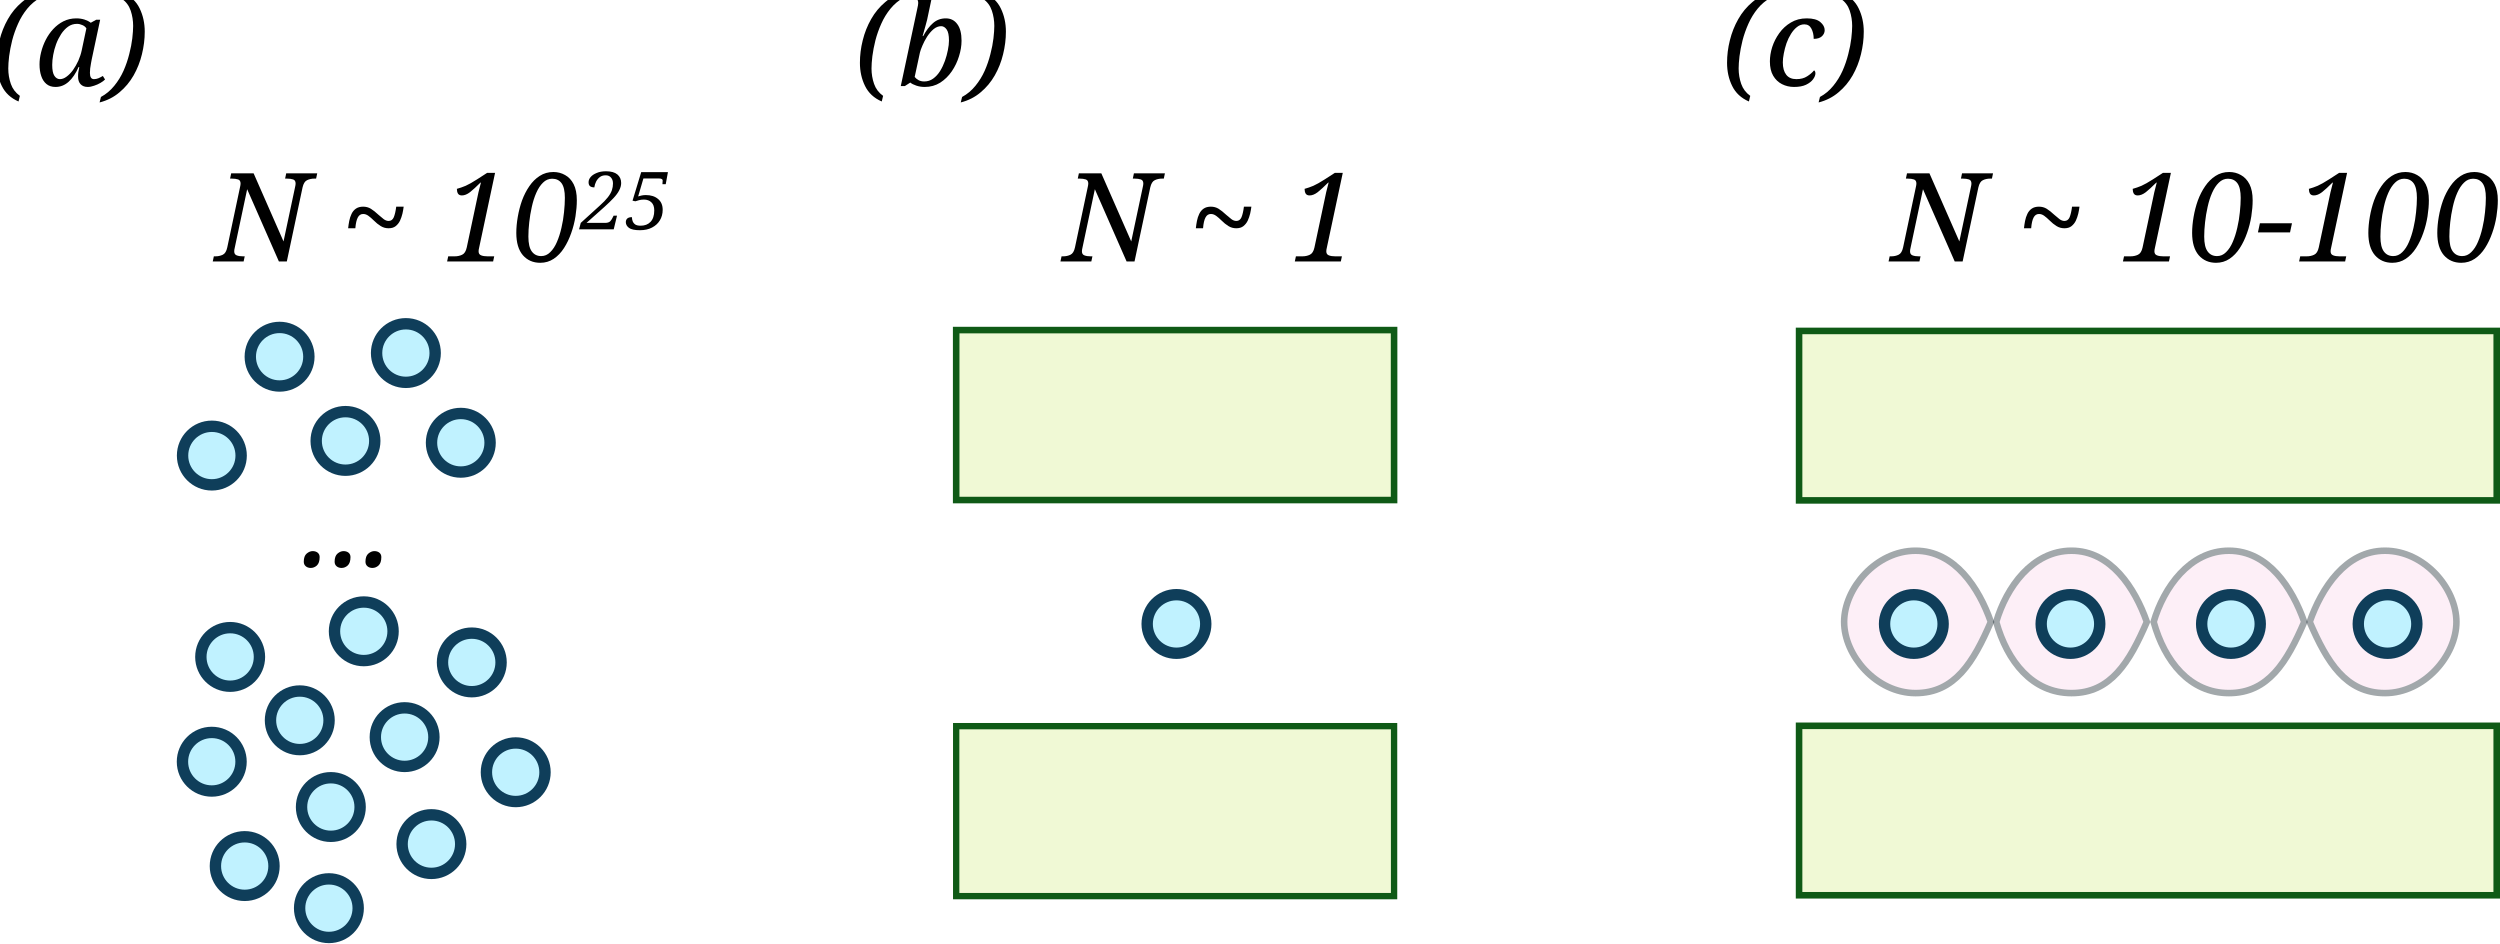
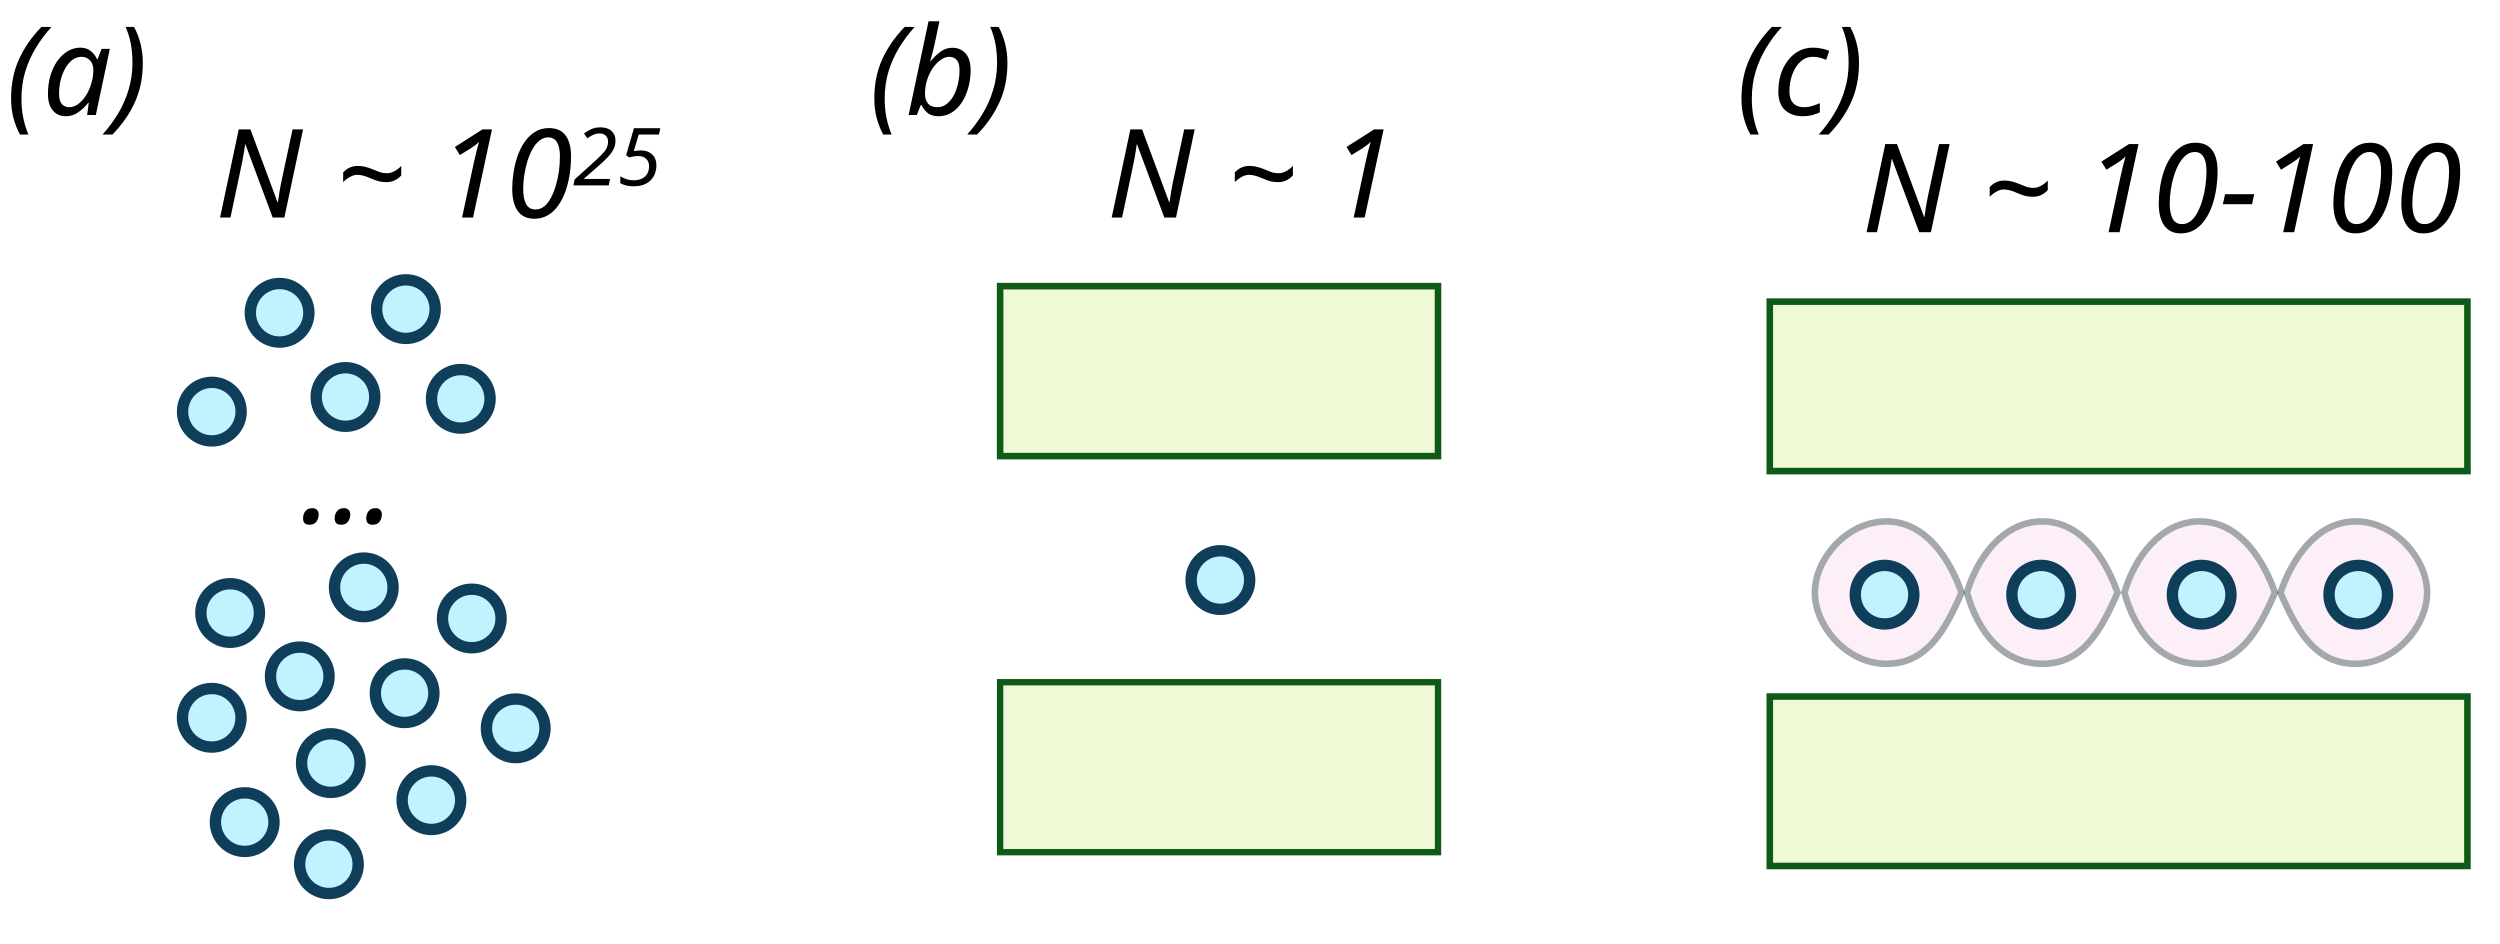
<svg xmlns="http://www.w3.org/2000/svg" xmlns:xlink="http://www.w3.org/1999/xlink" width="3.557in" height="1.342in" id="svg3596" version="1.1" viewBox="0 0 320.097 120.749">
  <defs id="defs3598">
    <marker orient="auto" refY="0" refX="0" id="marker6643" style="overflow:visible">
      <path id="path2562" style="fill:#000000;fill-opacity:1;fill-rule:evenodd;stroke:#000000;stroke-width:0.625;stroke-linejoin:round;stroke-opacity:1" d="M 8.719,4.034 -2.207,0.016 8.719,-4.002 c -1.745,2.372 -1.735,5.617 -6e-7,8.035 z" transform="scale(0.6)" />
    </marker>
    <marker style="overflow:visible" id="marker43999" refX="0" refY="0" orient="auto">
      <path transform="scale(-0.6)" d="M 8.719,4.034 -2.207,0.016 8.719,-4.002 c -1.745,2.372 -1.735,5.617 -6e-7,8.035 z" style="fill:#0f5a16;fill-opacity:1;fill-rule:evenodd;stroke:#0f5a16;stroke-width:0.625;stroke-linejoin:round;stroke-opacity:1" id="path43997" />
    </marker>
    <marker orient="auto" refY="0" refX="0" id="Arrow1Sstart" style="overflow:visible">
      <path id="path4659" d="M 0,0 5,-5 -12.5,0 5,5 Z" style="fill:#000000;fill-opacity:1;fill-rule:evenodd;stroke:#000000;stroke-width:1pt;stroke-opacity:1" transform="matrix(0.2,0,0,0.2,1.2,0)" />
    </marker>
    <marker orient="auto" refY="0" refX="0" id="Arrow2Send" style="overflow:visible">
      <path id="path4680" style="fill:#000000;fill-opacity:1;fill-rule:evenodd;stroke:#000000;stroke-width:0.625;stroke-linejoin:round;stroke-opacity:1" d="M 8.719,4.034 -2.207,0.016 8.719,-4.002 c -1.745,2.372 -1.735,5.617 -6e-7,8.035 z" transform="matrix(-0.3,0,0,-0.3,0.69,0)" />
    </marker>
    <marker orient="auto" refY="0" refX="0" id="TriangleInS" style="overflow:visible">
      <path id="path4786" d="M 5.77,0 -2.88,5 V -5 Z" style="fill:#000000;fill-opacity:1;fill-rule:evenodd;stroke:#000000;stroke-width:1pt;stroke-opacity:1" transform="scale(-0.2)" />
    </marker>
    <marker orient="auto" refY="0" refX="0" id="Arrow1Send" style="overflow:visible">
      <path id="path4662" d="M 0,0 5,-5 -12.5,0 5,5 Z" style="fill:#000000;fill-opacity:1;fill-rule:evenodd;stroke:#000000;stroke-width:1pt;stroke-opacity:1" transform="matrix(-0.2,0,0,-0.2,-1.2,0)" />
    </marker>
    <marker orient="auto" refY="0" refX="0" id="Arrow2Sstart" style="overflow:visible">
      <path id="path4677" style="fill:#000000;fill-opacity:1;fill-rule:evenodd;stroke:#000000;stroke-width:0.625;stroke-linejoin:round;stroke-opacity:1" d="M 8.719,4.034 -2.207,0.016 8.719,-4.002 c -1.745,2.372 -1.735,5.617 -6e-7,8.035 z" transform="matrix(0.3,0,0,0.3,-0.69,0)" />
    </marker>
    <marker orient="auto" refY="0" refX="0" id="Arrow2Mstart" style="overflow:visible">
      <path id="path4671" style="fill:#000000;fill-opacity:1;fill-rule:evenodd;stroke:#000000;stroke-width:0.625;stroke-linejoin:round;stroke-opacity:1" d="M 8.719,4.034 -2.207,0.016 8.719,-4.002 c -1.745,2.372 -1.735,5.617 -6e-7,8.035 z" transform="scale(0.6)" />
    </marker>
    <marker orient="auto" refY="0" refX="0" id="marker4910" style="overflow:visible">
      <path id="path4674" style="fill:#808080;fill-opacity:1;fill-rule:evenodd;stroke:#808080;stroke-width:0.625;stroke-linejoin:round;stroke-opacity:1" d="M 8.719,4.034 -2.207,0.016 8.719,-4.002 c -1.745,2.372 -1.735,5.617 -6e-7,8.035 z" transform="scale(-0.6)" />
    </marker>
    <marker style="overflow:visible" id="marker47540" refX="0" refY="0" orient="auto">
      <path transform="scale(-0.6)" d="M 8.719,4.034 -2.207,0.016 8.719,-4.002 c -1.745,2.372 -1.735,5.617 -6e-7,8.035 z" style="fill:#002782;fill-opacity:1;fill-rule:evenodd;stroke:#002782;stroke-width:0.625;stroke-linejoin:round;stroke-opacity:1" id="path47538" />
    </marker>
    <marker orient="auto" refY="0" refX="0" id="marker47470" style="overflow:visible">
      <path id="path47468" style="fill:#048600;fill-opacity:1;fill-rule:evenodd;stroke:#048600;stroke-width:0.625;stroke-linejoin:round;stroke-opacity:1" d="M 8.719,4.034 -2.207,0.016 8.719,-4.002 c -1.745,2.372 -1.735,5.617 -6e-7,8.035 z" transform="scale(-0.6)" />
    </marker>
    <marker orient="auto" refY="0" refX="0" id="Arrow2Lend" style="overflow:visible">
      <path id="path5169" style="fill:#bd0000;fill-opacity:1;fill-rule:evenodd;stroke:#bd0000;stroke-width:0.625;stroke-linejoin:round;stroke-opacity:1" d="M 8.719,4.034 -2.207,0.016 8.719,-4.002 c -1.745,2.372 -1.735,5.617 -6e-7,8.035 z" transform="matrix(-1.1,0,0,-1.1,-1.1,0)" />
    </marker>
    <marker orient="auto" refY="0" refX="0" id="Arrow1Mend" style="overflow:visible">
      <path id="path5115" d="M 0,0 5,-5 -12.5,0 5,5 Z" style="fill-rule:evenodd;stroke:#000000;stroke-width:1pt;marker-start:none" transform="matrix(-0.4,0,0,-0.4,-4,0)" />
    </marker>
    <linearGradient id="linearGradient4645-9">
      <stop style="stop-color:#9b9b9b;stop-opacity:1;" offset="0" id="stop4647-92" />
      <stop style="stop-color:#9b9b9b;stop-opacity:0;" offset="1" id="stop4649-6" />
    </linearGradient>
    <linearGradient id="linearGradient4770">
      <stop style="stop-color:#aa0000;stop-opacity:1;" offset="0" id="stop4772" />
      <stop style="stop-color:#a68080;stop-opacity:0;" offset="1" id="stop4774" />
    </linearGradient>
    <marker orient="auto" refY="0" refX="0" id="Arrow1Mend-1" style="overflow:visible">
      <path id="path5115-7" d="M 0,0 5,-5 -12.5,0 5,5 Z" style="fill-rule:evenodd;stroke:#000000;stroke-width:1pt;marker-start:none" transform="matrix(-0.4,0,0,-0.4,-4,0)" />
    </marker>
    <linearGradient id="linearGradient4770-5">
      <stop style="stop-color:#aa0000;stop-opacity:1;" offset="0" id="stop4772-2" />
      <stop style="stop-color:#a68080;stop-opacity:0;" offset="1" id="stop4774-7" />
    </linearGradient>
    <linearGradient id="linearGradient4770-8">
      <stop style="stop-color:#aa0000;stop-opacity:1;" offset="0" id="stop4772-4" />
      <stop style="stop-color:#a68080;stop-opacity:0;" offset="1" id="stop4774-9" />
    </linearGradient>
    <linearGradient id="linearGradient4770-97">
      <stop style="stop-color:#0045aa;stop-opacity:1;" offset="0" id="stop4772-6" />
      <stop style="stop-color:#a68080;stop-opacity:0;" offset="1" id="stop4774-2" />
    </linearGradient>
    <linearGradient y2="335.912" x2="305.319" y1="277.575" x1="305.319" gradientTransform="translate(-51.39151,-42.67893)" gradientUnits="userSpaceOnUse" id="linearGradient4139-2" xlink:href="#linearGradient4770-7-2-9-7" />
    <linearGradient id="linearGradient4770-7-2-9-7">
      <stop style="stop-color:#a68080;stop-opacity:1;" offset="0" id="stop4772-9-1-5" />
      <stop style="stop-color:#a68080;stop-opacity:0;" offset="1" id="stop4774-0-3-3" />
    </linearGradient>
    <linearGradient id="linearGradient4770-97-6">
      <stop style="stop-color:#0045aa;stop-opacity:1;" offset="0" id="stop4772-6-5" />
      <stop style="stop-color:#a68080;stop-opacity:0;" offset="1" id="stop4774-2-2" />
    </linearGradient>
    <linearGradient id="linearGradient4770-97-5">
      <stop style="stop-color:#0045aa;stop-opacity:1;" offset="0" id="stop4772-6-8" />
      <stop style="stop-color:#a68080;stop-opacity:0;" offset="1" id="stop4774-2-3" />
    </linearGradient>
    <linearGradient id="linearGradient4770-97-0">
      <stop style="stop-color:#0045aa;stop-opacity:1;" offset="0" id="stop4772-6-6" />
      <stop style="stop-color:#a68080;stop-opacity:0;" offset="1" id="stop4774-2-9" />
    </linearGradient>
    <linearGradient id="linearGradient4770-97-8">
      <stop style="stop-color:#0045aa;stop-opacity:1;" offset="0" id="stop4772-6-81" />
      <stop style="stop-color:#a68080;stop-opacity:0;" offset="1" id="stop4774-2-8" />
    </linearGradient>
    <linearGradient id="linearGradient4770-9">
      <stop style="stop-color:#00aa1c;stop-opacity:1;" offset="0" id="stop4772-0" />
      <stop style="stop-color:#a68080;stop-opacity:0;" offset="1" id="stop4774-06" />
    </linearGradient>
    <linearGradient y2="335.912" x2="305.319" y1="277.575" x1="305.319" gradientTransform="translate(-51.39151,-42.67893)" gradientUnits="userSpaceOnUse" id="linearGradient4139" xlink:href="#linearGradient4770-7-2-6" />
    <linearGradient id="linearGradient4770-7-2-6">
      <stop style="stop-color:#a68080;stop-opacity:1;" offset="0" id="stop4772-9-1-1" />
      <stop style="stop-color:#a68080;stop-opacity:0;" offset="1" id="stop4774-0-3-8-3" />
    </linearGradient>
    <linearGradient id="linearGradient4770-9-7">
      <stop style="stop-color:#00aa1c;stop-opacity:1;" offset="0" id="stop4772-0-5" />
      <stop style="stop-color:#a68080;stop-opacity:0;" offset="1" id="stop4774-06-9" />
    </linearGradient>
    <linearGradient id="linearGradient4770-9-6">
      <stop style="stop-color:#00aa1c;stop-opacity:1;" offset="0" id="stop4772-0-58" />
      <stop style="stop-color:#a68080;stop-opacity:0;" offset="1" id="stop4774-06-4" />
    </linearGradient>
    <linearGradient id="linearGradient4770-9-62">
      <stop style="stop-color:#00aa1c;stop-opacity:1;" offset="0" id="stop4772-0-2" />
      <stop style="stop-color:#a68080;stop-opacity:0;" offset="1" id="stop4774-06-5" />
    </linearGradient>
    <linearGradient id="linearGradient4770-97-8-0">
      <stop style="stop-color:#0045aa;stop-opacity:1;" offset="0" id="stop4772-6-81-9" />
      <stop style="stop-color:#a68080;stop-opacity:0;" offset="1" id="stop4774-2-8-1" />
    </linearGradient>
    <linearGradient id="linearGradient4770-5-6">
      <stop style="stop-color:#aa0000;stop-opacity:1;" offset="0" id="stop4772-2-6" />
      <stop style="stop-color:#a68080;stop-opacity:0;" offset="1" id="stop4774-7-2" />
    </linearGradient>
    <linearGradient id="linearGradient4770-9-5">
      <stop style="stop-color:#00aa1c;stop-opacity:1;" offset="0" id="stop4772-0-23" />
      <stop style="stop-color:#a68080;stop-opacity:0;" offset="1" id="stop4774-06-1" />
    </linearGradient>
    <linearGradient id="linearGradient3879">
      <stop id="stop3881" style="stop-color:#9c9c9c" offset="0" />
      <stop id="stop3883" style="stop-color:#ffffff" offset="1" />
    </linearGradient>
    <radialGradient id="radialGradient4235" gradientUnits="userSpaceOnUse" cy="939.89" cx="87.456" gradientTransform="matrix(1.8705,0,0,1.8685,-79.653,-806.4)" r="56.455">
      <stop id="stop3788" style="stop-color:#d5f6ff" offset="0" />
      <stop id="stop3790" style="stop-color:#0098be" offset="1" />
    </radialGradient>
    <linearGradient id="linearGradient4237" y2="117.73" gradientUnits="userSpaceOnUse" x2="298.59" gradientTransform="matrix(0.62608,0,0,0.62608,-92.314,681.98)" y1="445.73" x1="298.59">
      <stop id="stop2838" style="stop-color:#999999" offset="0" />
      <stop id="stop2840" style="stop-color:#e6e6e6" offset="1" />
    </linearGradient>
    <linearGradient id="linearGradient3060">
      <stop id="stop3062" style="stop-color:#9c9c9c" offset="0" />
      <stop id="stop3064" style="stop-color:#ffffff" offset="1" />
    </linearGradient>
    <mask id="mask3848" maskUnits="userSpaceOnUse">
      <path id="path3850" style="opacity:0.788;fill:url(#radialGradient3852);fill-rule:evenodd" d="m 84.094,829.08 c -25.153,1.243 -47.92,22.016 -50.625,47.25 12.099,10.751 30.812,16.083 45.25,6.844 8.656,-5.618 15.868,-14.308 26.688,-15.719 12.909,-2.427 25.778,3.026 36.156,10.312 -2.275,-26.836 -27.239,-49.438 -54.188,-48.719 -1.094,0.011 -2.188,-0.028 -3.281,0.031 z" />
    </mask>
    <radialGradient id="radialGradient3852" xlink:href="#linearGradient3842" gradientUnits="userSpaceOnUse" cy="851.13" cx="87.516" gradientTransform="matrix(1.5624,0,0,0.84387,-49.216,156.4)" r="54.047" />
    <linearGradient id="linearGradient3842">
      <stop id="stop3844" style="stop-color:#666666" offset="0" />
      <stop id="stop3846" style="stop-color:#ffffff" offset="1" />
    </linearGradient>
    <mask id="mask3772" maskUnits="userSpaceOnUse">
      <path id="path3774" style="fill:url(#linearGradient3776);fill-rule:evenodd" d="m 84.094,829.08 c -25.153,1.243 -47.92,22.016 -50.625,47.25 12.099,10.751 30.812,16.083 45.25,6.844 8.656,-5.618 15.868,-14.308 26.688,-15.719 12.909,-2.427 25.778,3.026 36.156,10.312 -2.275,-26.836 -27.239,-49.438 -54.188,-48.719 -1.094,0.011 -2.188,-0.028 -3.281,0.031 z" />
    </mask>
    <linearGradient id="linearGradient3776" y2="854.68" gradientUnits="userSpaceOnUse" x2="141.56" gradientTransform="translate(0)" y1="854.68" x1="33.469">
      <stop id="stop3711-7" style="stop-color:#ffffff" offset="0" />
      <stop id="stop3713-4" style="stop-color:#4d4d4d" offset="1" />
    </linearGradient>
    <mask id="mask3719" maskUnits="userSpaceOnUse">
      <path id="path3721" style="fill:url(#linearGradient3723);fill-rule:evenodd" d="m 84.094,829.08 c -25.153,1.243 -47.92,22.016 -50.625,47.25 12.099,10.751 30.812,16.083 45.25,6.844 8.656,-5.618 15.868,-14.308 26.688,-15.719 12.909,-2.427 25.778,3.026 36.156,10.312 -2.275,-26.836 -27.239,-49.438 -54.188,-48.719 -1.094,0.011 -2.188,-0.028 -3.281,0.031 z" />
    </mask>
    <linearGradient id="linearGradient3723" y2="887.91" gradientUnits="userSpaceOnUse" x2="87.516" y1="829.03" x1="87.516">
      <stop id="stop3711" style="stop-color:#ffffff" offset="0" />
      <stop id="stop3713" style="stop-color:#4d4d4d" offset="1" />
    </linearGradient>
    <mask id="mask3082" maskUnits="userSpaceOnUse">
      <path id="path3084" style="opacity:0.788;fill:url(#radialGradient3852);fill-rule:evenodd" d="m 84.094,829.08 c -25.153,1.243 -47.92,22.016 -50.625,47.25 12.099,10.751 30.812,16.083 45.25,6.844 8.656,-5.618 15.868,-14.308 26.688,-15.719 12.909,-2.427 25.778,3.026 36.156,10.312 -2.275,-26.836 -27.239,-49.438 -54.188,-48.719 -1.094,0.011 -2.188,-0.028 -3.281,0.031 z" />
    </mask>
    <radialGradient id="radialGradient3086" xlink:href="#linearGradient3842" gradientUnits="userSpaceOnUse" cy="851.13" cx="87.516" gradientTransform="matrix(1.5624,0,0,0.84387,-49.216,156.4)" r="54.047" />
    <mask id="mask3094" maskUnits="userSpaceOnUse">
      <path id="path3096" style="fill:url(#linearGradient3776);fill-rule:evenodd" d="m 84.094,829.08 c -25.153,1.243 -47.92,22.016 -50.625,47.25 12.099,10.751 30.812,16.083 45.25,6.844 8.656,-5.618 15.868,-14.308 26.688,-15.719 12.909,-2.427 25.778,3.026 36.156,10.312 -2.275,-26.836 -27.239,-49.438 -54.188,-48.719 -1.094,0.011 -2.188,-0.028 -3.281,0.031 z" />
    </mask>
    <mask id="mask3104" maskUnits="userSpaceOnUse">
      <path id="path3106" style="fill:url(#linearGradient3723);fill-rule:evenodd" d="m 84.094,829.08 c -25.153,1.243 -47.92,22.016 -50.625,47.25 12.099,10.751 30.812,16.083 45.25,6.844 8.656,-5.618 15.868,-14.308 26.688,-15.719 12.909,-2.427 25.778,3.026 36.156,10.312 -2.275,-26.836 -27.239,-49.438 -54.188,-48.719 -1.094,0.011 -2.188,-0.028 -3.281,0.031 z" />
    </mask>
    <linearGradient id="linearGradient3122">
      <stop id="stop3124" style="stop-color:#9c9c9c" offset="0" />
      <stop id="stop3126" style="stop-color:#ffffff" offset="1" />
    </linearGradient>
    <linearGradient id="linearGradient4245" y2="545.38" gradientUnits="userSpaceOnUse" x2="763.24" gradientTransform="matrix(1.1863,0,0,1.1863,-101.41,-96.454)" y1="570.19" x1="763.36">
      <stop id="stop3934" style="stop-color:#d88000" offset="0" />
      <stop id="stop3938" style="stop-color:#ffe1b5" offset=".311" />
      <stop id="stop3940" style="stop-color:#ec9c1a" offset=".71" />
      <stop id="stop3936" style="stop-color:#885600" offset="1" />
    </linearGradient>
    <linearGradient xlink:href="#linearGradient3879" id="linearGradient14719" gradientUnits="userSpaceOnUse" gradientTransform="matrix(0.4875528,0,0,0.4875528,-89.76964,-110.9655)" x1="765.04" y1="581.32" x2="765.04" y2="545.7" />
    <radialGradient xlink:href="#radialGradient4235" id="radialGradient14721" gradientUnits="userSpaceOnUse" gradientTransform="matrix(0.7687495,0,0,0.7679275,-9.602727,-405.4998)" cx="87.456" cy="939.89" r="56.455" />
    <linearGradient xlink:href="#linearGradient4237" id="linearGradient14723" gradientUnits="userSpaceOnUse" gradientTransform="matrix(0.2573102,0,0,0.2573102,-14.80622,206.2037)" x1="298.59" y1="445.73" x2="298.59" y2="117.73" />
    <linearGradient xlink:href="#linearGradient3879" id="linearGradient14725" gradientUnits="userSpaceOnUse" gradientTransform="matrix(0.7131842,0,0,0.7131842,-14.04754,217.251)" x1="130.63" y1="143.61" x2="142.95" y2="111.65" />
    <radialGradient xlink:href="#linearGradient3842" id="radialGradient14727" gradientUnits="userSpaceOnUse" gradientTransform="matrix(2.7952,0.74897,-0.92973,3.4698,-136.57,-548.09)" cx="165.08" cy="171.85" r="11.283" />
    <linearGradient xlink:href="#linearGradient3879" id="linearGradient14729" gradientUnits="userSpaceOnUse" x1="164.58" y1="171.58" x2="143.01" y2="143.57" />
    <linearGradient xlink:href="#linearGradient4245" id="linearGradient14731" gradientUnits="userSpaceOnUse" gradientTransform="matrix(0.4875528,0,0,0.4875528,-77.70309,-108.382)" x1="763.36" y1="570.19" x2="763.24" y2="545.38" />
    <linearGradient xlink:href="#linearGradient4645-9" id="linearGradient9106" gradientUnits="userSpaceOnUse" gradientTransform="matrix(0.6784137,0,0,0.9043369,58.59862,17.66278)" x1="262.121" y1="186.927" x2="267.839" y2="186.927" />
    <linearGradient xlink:href="#linearGradient4645-9" id="linearGradient9387" gradientUnits="userSpaceOnUse" gradientTransform="matrix(0.6784137,0,0,0.9043369,58.59862,17.66278)" x1="262.121" y1="186.927" x2="267.839" y2="186.927" />
    <linearGradient xlink:href="#linearGradient4645-9" id="linearGradient9668" gradientUnits="userSpaceOnUse" gradientTransform="matrix(0.6784137,0,0,0.9043369,58.59862,17.66278)" x1="262.121" y1="186.927" x2="267.839" y2="186.927" />
    <linearGradient xlink:href="#linearGradient4645-9" id="linearGradient9949" gradientUnits="userSpaceOnUse" gradientTransform="matrix(0.6784137,0,0,0.9043369,58.59862,17.66278)" x1="262.121" y1="186.927" x2="267.839" y2="186.927" />
    <linearGradient xlink:href="#linearGradient4645-9" id="linearGradient10230" gradientUnits="userSpaceOnUse" gradientTransform="matrix(0.6784137,0,0,0.9043369,58.59862,17.66278)" x1="262.121" y1="186.927" x2="267.839" y2="186.927" />
    <linearGradient xlink:href="#linearGradient4645-9" id="linearGradient12643" gradientUnits="userSpaceOnUse" gradientTransform="matrix(0.6784137,0,0,0.9043369,58.59862,17.66278)" x1="262.121" y1="186.927" x2="267.839" y2="186.927" />
    <linearGradient xlink:href="#linearGradient4645-9" id="linearGradient12922" gradientUnits="userSpaceOnUse" gradientTransform="matrix(0.6784137,0,0,0.9043369,58.59862,17.66278)" x1="262.121" y1="186.927" x2="267.839" y2="186.927" />
    <linearGradient xlink:href="#linearGradient4645-9" id="linearGradient13201" gradientUnits="userSpaceOnUse" gradientTransform="matrix(0.6784137,0,0,0.9043369,58.59862,17.66278)" x1="262.121" y1="186.927" x2="267.839" y2="186.927" />
    <linearGradient xlink:href="#linearGradient4645-9" id="linearGradient13480" gradientUnits="userSpaceOnUse" gradientTransform="matrix(0.6784137,0,0,0.9043369,58.59862,17.66278)" x1="262.121" y1="186.927" x2="267.839" y2="186.927" />
    <linearGradient xlink:href="#linearGradient4645-9" id="linearGradient13759" gradientUnits="userSpaceOnUse" gradientTransform="matrix(0.6784137,0,0,0.9043369,58.59862,17.66278)" x1="262.121" y1="186.927" x2="267.839" y2="186.927" />
    <marker orient="auto" refY="0" refX="0" id="marker4910-2" style="overflow:visible">
      <path id="path4674-9" style="fill:#808080;fill-opacity:1;fill-rule:evenodd;stroke:#808080;stroke-width:0.625;stroke-linejoin:round;stroke-opacity:1" d="M 8.719,4.034 -2.207,0.016 8.719,-4.002 c -1.745,2.372 -1.735,5.617 -6e-7,8.035 z" transform="scale(-0.6)" />
    </marker>
    <marker orient="auto" refY="0" refX="0" id="marker4910-2-2" style="overflow:visible">
      <path id="path4674-9-5" style="fill:#808080;fill-opacity:1;fill-rule:evenodd;stroke:#808080;stroke-width:0.625;stroke-linejoin:round;stroke-opacity:1" d="M 8.719,4.034 -2.207,0.016 8.719,-4.002 c -1.745,2.372 -1.735,5.617 -6e-7,8.035 z" transform="scale(-0.6)" />
    </marker>
    <marker orient="auto" refY="0" refX="0" id="marker4910-2-3" style="overflow:visible">
      <path id="path4674-9-9" style="fill:#808080;fill-opacity:1;fill-rule:evenodd;stroke:#808080;stroke-width:0.625;stroke-linejoin:round;stroke-opacity:1" d="M 8.719,4.034 -2.207,0.016 8.719,-4.002 c -1.745,2.372 -1.735,5.617 -6e-7,8.035 z" transform="scale(-0.6)" />
    </marker>
    <marker orient="auto" refY="0" refX="0" id="Arrow1Sstart-0" style="overflow:visible">
      <path id="path4659-0" d="M 0,0 5,-5 -12.5,0 5,5 Z" style="fill:#000000;fill-opacity:1;fill-rule:evenodd;stroke:#000000;stroke-width:1pt;stroke-opacity:1" transform="matrix(0.2,0,0,0.2,1.2,0)" />
    </marker>
    <marker orient="auto" refY="0" refX="0" id="Arrow2Send-8" style="overflow:visible">
      <path id="path4680-5" style="fill:#000000;fill-opacity:1;fill-rule:evenodd;stroke:#000000;stroke-width:0.625;stroke-linejoin:round;stroke-opacity:1" d="M 8.719,4.034 -2.207,0.016 8.719,-4.002 c -1.745,2.372 -1.735,5.617 -6e-7,8.035 z" transform="matrix(-0.3,0,0,-0.3,0.69,0)" />
    </marker>
    <marker orient="auto" refY="0" refX="0" id="Arrow2Lend-3" style="overflow:visible">
      <path id="path5169-5" style="fill:#000000;fill-opacity:1;fill-rule:evenodd;stroke:#000000;stroke-width:0.625;stroke-linejoin:round;stroke-opacity:1" d="M 8.719,4.034 -2.207,0.016 8.719,-4.002 c -1.745,2.372 -1.735,5.617 -6e-7,8.035 z" transform="matrix(-1.1,0,0,-1.1,-1.1,0)" />
    </marker>
    <linearGradient id="linearGradient3242">
      <stop id="stop3244" style="stop-color:#ffd000" offset="0" />
      <stop id="stop3250" style="stop-color:#ffb306" offset=".626" />
      <stop id="stop3246" style="stop-color:#e68200" offset="1" />
    </linearGradient>
    <marker orient="auto" refY="0" refX="0" id="Arrow2Lend-3-0" style="overflow:visible">
      <path id="path5169-5-5" style="fill:#000000;fill-opacity:1;fill-rule:evenodd;stroke:#000000;stroke-width:0.625;stroke-linejoin:round;stroke-opacity:1" d="M 8.719,4.034 -2.207,0.016 8.719,-4.002 c -1.745,2.372 -1.735,5.617 -6e-7,8.035 z" transform="matrix(-1.1,0,0,-1.1,-1.1,0)" />
    </marker>
    <marker orient="auto" refY="0" refX="0" id="marker6643-6" style="overflow:visible">
      <path id="path2562-7" style="fill:#000000;fill-opacity:1;fill-rule:evenodd;stroke:#000000;stroke-width:0.625;stroke-linejoin:round;stroke-opacity:1" d="M 8.719,4.034 -2.207,0.016 8.719,-4.002 c -1.745,2.372 -1.735,5.617 -6e-7,8.035 z" transform="scale(0.6)" />
    </marker>
    <marker orient="auto" refY="0" refX="0" id="marker6643-6-2" style="overflow:visible">
      <path id="path2562-7-3" style="fill:#000000;fill-opacity:1;fill-rule:evenodd;stroke:#000000;stroke-width:0.625;stroke-linejoin:round;stroke-opacity:1" d="M 8.719,4.034 -2.207,0.016 8.719,-4.002 c -1.745,2.372 -1.735,5.617 -6e-7,8.035 z" transform="scale(0.6)" />
    </marker>
  </defs>
  <g id="layer1" transform="translate(-45.92441,-62.52484)">
-     <path id="circle22" style="opacity:0.392;fill:#f9d5eb;stroke:#122028;stroke-width:0.84" d="m 320.802,142.144 c -2.227,5.151 -4.608,9.115 -9.642,9.115 -5.034,0 -8.236,-4.081 -9.642,-9.115 1.289,-4.39 4.608,-9.115 9.642,-9.115 5.034,0 8.119,4.784 9.642,9.115 z" />
-     <path id="path24" style="opacity:0.392;fill:#f9d5eb;stroke:#122028;stroke-width:0.84" d="m 340.958,142.144 c -2.227,5.151 -4.608,9.115 -9.642,9.115 -5.034,0 -8.236,-4.081 -9.642,-9.115 1.289,-4.39 4.608,-9.115 9.642,-9.115 5.034,0 8.119,4.784 9.642,9.115 z" />
-     <path id="path25" style="opacity:0.392;fill:#f9d5eb;stroke:#122028;stroke-width:0.84" d="m 300.832,142.144 c -2.227,5.151 -4.608,9.115 -9.642,9.115 -5.034,0 -9.145,-4.811 -9.145,-9.115 0,-4.304 4.111,-9.115 9.145,-9.115 5.034,0 8.119,4.784 9.642,9.115 z" />
-     <path id="path26" style="opacity:0.392;fill:#f9d5eb;stroke:#122028;stroke-width:0.84" d="m 341.654,142.144 c 2.227,5.151 4.608,9.115 9.642,9.115 5.034,0 9.145,-4.811 9.145,-9.115 0,-4.304 -4.111,-9.115 -9.145,-9.115 -5.034,0 -8.119,4.784 -9.642,9.115 z" />
-     <circle style="opacity:1;fill:#c0f2ff;fill-opacity:1;stroke:#0f3e5a;stroke-width:1.455;stroke-miterlimit:4;stroke-dasharray:none;stroke-opacity:1" id="path6649-3-4" cx="73.037" cy="160.046" r="3.751" />
-     <circle style="opacity:1;fill:#c0f2ff;fill-opacity:1;stroke:#0f3e5a;stroke-width:1.455;stroke-miterlimit:4;stroke-dasharray:none;stroke-opacity:1" id="circle1" cx="84.307" cy="154.743" r="3.751" />
-     <circle style="opacity:1;fill:#c0f2ff;fill-opacity:1;stroke:#0f3e5a;stroke-width:1.455;stroke-miterlimit:4;stroke-dasharray:none;stroke-opacity:1" id="circle2" cx="88.284" cy="165.846" r="3.751" />
-     <circle style="opacity:1;fill:#c0f2ff;fill-opacity:1;stroke:#0f3e5a;stroke-width:1.455;stroke-miterlimit:4;stroke-dasharray:none;stroke-opacity:1" id="circle3" cx="97.731" cy="156.897" r="3.751" />
-     <circle style="opacity:1;fill:#c0f2ff;fill-opacity:1;stroke:#0f3e5a;stroke-width:1.455;stroke-miterlimit:4;stroke-dasharray:none;stroke-opacity:1" id="circle4" cx="77.256" cy="173.405" r="3.751" />
-     <circle style="opacity:1;fill:#c0f2ff;fill-opacity:1;stroke:#0f3e5a;stroke-width:1.455;stroke-miterlimit:4;stroke-dasharray:none;stroke-opacity:1" id="circle5" cx="101.162" cy="170.593" r="3.751" />
-     <circle style="opacity:1;fill:#c0f2ff;fill-opacity:1;stroke:#0f3e5a;stroke-width:1.455;stroke-miterlimit:4;stroke-dasharray:none;stroke-opacity:1" id="circle6" cx="88.037" cy="178.796" r="3.751" />
-     <circle style="opacity:1;fill:#c0f2ff;fill-opacity:1;stroke:#0f3e5a;stroke-width:1.455;stroke-miterlimit:4;stroke-dasharray:none;stroke-opacity:1" id="circle7" cx="111.956" cy="161.393" r="3.751" />
-     <circle style="opacity:1;fill:#c0f2ff;fill-opacity:1;stroke:#0f3e5a;stroke-width:1.455;stroke-miterlimit:4;stroke-dasharray:none;stroke-opacity:1" id="circle8" cx="106.331" cy="147.331" r="3.751" />
-     <circle style="opacity:1;fill:#c0f2ff;fill-opacity:1;stroke:#0f3e5a;stroke-width:1.455;stroke-miterlimit:4;stroke-dasharray:none;stroke-opacity:1" id="circle9" cx="92.503" cy="143.346" r="3.751" />
-     <circle style="opacity:1;fill:#c0f2ff;fill-opacity:1;stroke:#0f3e5a;stroke-width:1.455;stroke-miterlimit:4;stroke-dasharray:none;stroke-opacity:1" id="circle10" cx="75.393" cy="146.628" r="3.751" />
-     <circle style="opacity:1;fill:#c0f2ff;fill-opacity:1;stroke:#0f3e5a;stroke-width:1.455;stroke-miterlimit:4;stroke-dasharray:none;stroke-opacity:1" id="circle11" cx="73.05" cy="120.846" r="3.751" />
-     <circle style="opacity:1;fill:#c0f2ff;fill-opacity:1;stroke:#0f3e5a;stroke-width:1.455;stroke-miterlimit:4;stroke-dasharray:none;stroke-opacity:1" id="circle12" cx="104.925" cy="119.206" r="3.751" />
-     <circle style="opacity:1;fill:#c0f2ff;fill-opacity:1;stroke:#0f3e5a;stroke-width:1.455;stroke-miterlimit:4;stroke-dasharray:none;stroke-opacity:1" id="circle13" cx="97.893" cy="107.721" r="3.751" />
-     <circle style="opacity:1;fill:#c0f2ff;fill-opacity:1;stroke:#0f3e5a;stroke-width:1.455;stroke-miterlimit:4;stroke-dasharray:none;stroke-opacity:1" id="circle14" cx="81.722" cy="108.19" r="3.751" />
-     <circle style="opacity:1;fill:#c0f2ff;fill-opacity:1;stroke:#0f3e5a;stroke-width:1.455;stroke-miterlimit:4;stroke-dasharray:none;stroke-opacity:1" id="circle15" cx="90.159" cy="118.971" r="3.751" />
-     <circle style="opacity:1;fill:#c0f2ff;fill-opacity:1;stroke:#0f3e5a;stroke-width:1.455;stroke-miterlimit:4;stroke-dasharray:none;stroke-opacity:1" id="circle16" cx="196.558" cy="142.408" r="3.751" />
-     <rect style="opacity:1;fill:#f0f9d5;fill-opacity:1;stroke:#0f5a16;stroke-width:0.84;stroke-miterlimit:4;stroke-dasharray:none;stroke-opacity:1" id="rect16" width="56.068" height="21.763" x="168.353" y="104.778" />
-     <rect style="opacity:1;fill:#f0f9d5;fill-opacity:1;stroke:#0f5a16;stroke-width:0.81;stroke-miterlimit:4;stroke-dasharray:none;stroke-opacity:1" id="rect17" width="56.068" height="21.763" x="168.353" y="155.491" />
-     <text xml:space="preserve" style="font-style:normal;font-weight:normal;font-size:15.799px;line-height:1.25;font-family:sans-serif;letter-spacing:0px;word-spacing:0px;fill:#000000;fill-opacity:1;stroke:none;stroke-width:0.395" x="73.476" y="95.994" id="text17">
-       <tspan id="tspan17" x="73.476" y="95.994" style="font-style:italic;font-variant:normal;font-weight:normal;font-stretch:normal;font-family:Serif;-inkscape-font-specification:'Serif Italic';stroke-width:0.395">N ~ 10<tspan style="font-size:65%;baseline-shift:super" id="tspan18">25</tspan>
+     <path id="circle22" style="opacity:0.392;fill:#f9d5eb;stroke:#122028;stroke-width:0.84" d="m 317.052,138.394 c -2.227,5.151 -4.608,9.115 -9.642,9.115 -5.034,0 -8.236,-4.081 -9.642,-9.115 1.289,-4.39 4.608,-9.115 9.642,-9.115 5.034,0 8.119,4.784 9.642,9.115 z" />
+     <path id="path24" style="opacity:0.392;fill:#f9d5eb;stroke:#122028;stroke-width:0.84" d="m 337.208,138.394 c -2.227,5.151 -4.608,9.115 -9.642,9.115 -5.034,0 -8.236,-4.081 -9.642,-9.115 1.289,-4.39 4.608,-9.115 9.642,-9.115 5.034,0 8.119,4.784 9.642,9.115 z" />
+     <path id="path25" style="opacity:0.392;fill:#f9d5eb;stroke:#122028;stroke-width:0.84" d="m 297.082,138.394 c -2.227,5.151 -4.608,9.115 -9.642,9.115 -5.034,0 -9.145,-4.811 -9.145,-9.115 0,-4.304 4.111,-9.115 9.145,-9.115 5.034,0 8.119,4.784 9.642,9.115 z" />
+     <path id="path26" style="opacity:0.392;fill:#f9d5eb;stroke:#122028;stroke-width:0.84" d="m 337.904,138.394 c 2.227,5.151 4.608,9.115 9.642,9.115 5.034,0 9.145,-4.811 9.145,-9.115 0,-4.304 -4.111,-9.115 -9.145,-9.115 -5.034,0 -8.119,4.784 -9.642,9.115 z" />
+     <circle style="opacity:1;fill:#c0f2ff;fill-opacity:1;stroke:#0f3e5a;stroke-width:1.455;stroke-miterlimit:4;stroke-dasharray:none;stroke-opacity:1" id="path6649-3-4" cx="73.037" cy="154.421" r="3.751" />
+     <circle style="opacity:1;fill:#c0f2ff;fill-opacity:1;stroke:#0f3e5a;stroke-width:1.455;stroke-miterlimit:4;stroke-dasharray:none;stroke-opacity:1" id="circle1" cx="84.307" cy="149.118" r="3.751" />
+     <circle style="opacity:1;fill:#c0f2ff;fill-opacity:1;stroke:#0f3e5a;stroke-width:1.455;stroke-miterlimit:4;stroke-dasharray:none;stroke-opacity:1" id="circle2" cx="88.284" cy="160.221" r="3.751" />
+     <circle style="opacity:1;fill:#c0f2ff;fill-opacity:1;stroke:#0f3e5a;stroke-width:1.455;stroke-miterlimit:4;stroke-dasharray:none;stroke-opacity:1" id="circle3" cx="97.731" cy="151.272" r="3.751" />
+     <circle style="opacity:1;fill:#c0f2ff;fill-opacity:1;stroke:#0f3e5a;stroke-width:1.455;stroke-miterlimit:4;stroke-dasharray:none;stroke-opacity:1" id="circle4" cx="77.256" cy="167.78" r="3.751" />
+     <circle style="opacity:1;fill:#c0f2ff;fill-opacity:1;stroke:#0f3e5a;stroke-width:1.455;stroke-miterlimit:4;stroke-dasharray:none;stroke-opacity:1" id="circle5" cx="101.162" cy="164.968" r="3.751" />
+     <circle style="opacity:1;fill:#c0f2ff;fill-opacity:1;stroke:#0f3e5a;stroke-width:1.455;stroke-miterlimit:4;stroke-dasharray:none;stroke-opacity:1" id="circle6" cx="88.037" cy="173.171" r="3.751" />
+     <circle style="opacity:1;fill:#c0f2ff;fill-opacity:1;stroke:#0f3e5a;stroke-width:1.455;stroke-miterlimit:4;stroke-dasharray:none;stroke-opacity:1" id="circle7" cx="111.956" cy="155.768" r="3.751" />
+     <circle style="opacity:1;fill:#c0f2ff;fill-opacity:1;stroke:#0f3e5a;stroke-width:1.455;stroke-miterlimit:4;stroke-dasharray:none;stroke-opacity:1" id="circle8" cx="106.331" cy="141.706" r="3.751" />
+     <circle style="opacity:1;fill:#c0f2ff;fill-opacity:1;stroke:#0f3e5a;stroke-width:1.455;stroke-miterlimit:4;stroke-dasharray:none;stroke-opacity:1" id="circle9" cx="92.503" cy="137.721" r="3.751" />
+     <circle style="opacity:1;fill:#c0f2ff;fill-opacity:1;stroke:#0f3e5a;stroke-width:1.455;stroke-miterlimit:4;stroke-dasharray:none;stroke-opacity:1" id="circle10" cx="75.393" cy="141.003" r="3.751" />
+     <circle style="opacity:1;fill:#c0f2ff;fill-opacity:1;stroke:#0f3e5a;stroke-width:1.455;stroke-miterlimit:4;stroke-dasharray:none;stroke-opacity:1" id="circle11" cx="73.05" cy="115.221" r="3.751" />
+     <circle style="opacity:1;fill:#c0f2ff;fill-opacity:1;stroke:#0f3e5a;stroke-width:1.455;stroke-miterlimit:4;stroke-dasharray:none;stroke-opacity:1" id="circle12" cx="104.925" cy="113.581" r="3.751" />
+     <circle style="opacity:1;fill:#c0f2ff;fill-opacity:1;stroke:#0f3e5a;stroke-width:1.455;stroke-miterlimit:4;stroke-dasharray:none;stroke-opacity:1" id="circle13" cx="97.893" cy="102.096" r="3.751" />
+     <circle style="opacity:1;fill:#c0f2ff;fill-opacity:1;stroke:#0f3e5a;stroke-width:1.455;stroke-miterlimit:4;stroke-dasharray:none;stroke-opacity:1" id="circle14" cx="81.722" cy="102.565" r="3.751" />
+     <circle style="opacity:1;fill:#c0f2ff;fill-opacity:1;stroke:#0f3e5a;stroke-width:1.455;stroke-miterlimit:4;stroke-dasharray:none;stroke-opacity:1" id="circle15" cx="90.159" cy="113.346" r="3.751" />
+     <circle style="opacity:1;fill:#c0f2ff;fill-opacity:1;stroke:#0f3e5a;stroke-width:1.455;stroke-miterlimit:4;stroke-dasharray:none;stroke-opacity:1" id="circle16" cx="202.183" cy="136.783" r="3.751" />
+     <rect style="opacity:1;fill:#f0f9d5;fill-opacity:1;stroke:#0f5a16;stroke-width:0.84;stroke-miterlimit:4;stroke-dasharray:none;stroke-opacity:1" id="rect16" width="56.068" height="21.763" x="173.978" y="99.153" />
+     <rect style="opacity:1;fill:#f0f9d5;fill-opacity:1;stroke:#0f5a16;stroke-width:0.81;stroke-miterlimit:4;stroke-dasharray:none;stroke-opacity:1" id="rect17" width="56.068" height="21.763" x="173.978" y="149.866" />
+     <text xml:space="preserve" style="font-style:normal;font-weight:normal;font-size:15.799px;line-height:1.25;font-family:'Gentium Book Basic';letter-spacing:0px;word-spacing:0px;fill:#000000;fill-opacity:1;stroke:none;stroke-width:0.395" x="73.476" y="90.369" id="text17">
+       <tspan id="tspan17" x="73.476" y="90.369" style="font-style:italic;font-variant:normal;font-weight:normal;font-stretch:normal;font-family:'Gentium Book Basic';-inkscape-font-specification:'Gentium Book Basic';stroke-width:0.395">N ~ 10<tspan style="font-size:65%;baseline-shift:super" id="tspan18">25</tspan>
      </tspan>
    </text>
-     <circle style="opacity:1;fill:#c0f2ff;fill-opacity:1;stroke:#0f3e5a;stroke-width:1.455;stroke-miterlimit:4;stroke-dasharray:none;stroke-opacity:1" id="circle18" cx="290.97" cy="142.408" r="3.751" />
-     <rect style="opacity:1;fill:#f0f9d5;fill-opacity:1;stroke:#0f5a16;stroke-width:0.84;stroke-miterlimit:4;stroke-dasharray:none;stroke-opacity:1" id="rect18" width="89.327" height="21.698" x="276.275" y="104.887" />
-     <rect style="opacity:1;fill:#f0f9d5;fill-opacity:1;stroke:#0f5a16;stroke-width:0.84;stroke-miterlimit:4;stroke-dasharray:none;stroke-opacity:1" id="rect19" width="89.327" height="21.698" x="276.275" y="155.447" />
-     <circle style="opacity:1;fill:#c0f2ff;fill-opacity:1;stroke:#0f3e5a;stroke-width:1.455;stroke-miterlimit:4;stroke-dasharray:none;stroke-opacity:1" id="circle19" cx="311.023" cy="142.408" r="3.751" />
-     <circle style="opacity:1;fill:#c0f2ff;fill-opacity:1;stroke:#0f3e5a;stroke-width:1.455;stroke-miterlimit:4;stroke-dasharray:none;stroke-opacity:1" id="circle20" cx="331.573" cy="142.408" r="3.751" />
-     <circle style="opacity:1;fill:#c0f2ff;fill-opacity:1;stroke:#0f3e5a;stroke-width:1.455;stroke-miterlimit:4;stroke-dasharray:none;stroke-opacity:1" id="circle21" cx="351.626" cy="142.408" r="3.751" />
-     <text xml:space="preserve" style="font-style:normal;font-weight:normal;font-size:15.799px;line-height:1.25;font-family:sans-serif;letter-spacing:0px;word-spacing:0px;fill:#000000;fill-opacity:1;stroke:none;stroke-width:0.395" x="182.014" y="95.994" id="text27">
-       <tspan id="tspan27" x="182.014" y="95.994" style="font-style:italic;font-variant:normal;font-weight:normal;font-stretch:normal;font-family:Serif;-inkscape-font-specification:'Serif Italic';stroke-width:0.395">N ~ 1</tspan>
-     </text>
-     <text xml:space="preserve" style="font-style:normal;font-weight:normal;font-size:15.799px;line-height:1.25;font-family:sans-serif;letter-spacing:0px;word-spacing:0px;fill:#000000;fill-opacity:1;stroke:none;stroke-width:0.395" x="288.046" y="95.994" id="text29">
-       <tspan id="tspan29" x="288.046" y="95.994" style="font-style:italic;font-variant:normal;font-weight:normal;font-stretch:normal;font-family:Serif;-inkscape-font-specification:'Serif Italic';stroke-width:0.395">N ~ 10-100<tspan style="font-size:65%;baseline-shift:super" id="tspan28" />
+     <circle style="opacity:1;fill:#c0f2ff;fill-opacity:1;stroke:#0f3e5a;stroke-width:1.455;stroke-miterlimit:4;stroke-dasharray:none;stroke-opacity:1" id="circle18" cx="287.22" cy="138.658" r="3.751" />
+     <rect style="opacity:1;fill:#f0f9d5;fill-opacity:1;stroke:#0f5a16;stroke-width:0.84;stroke-miterlimit:4;stroke-dasharray:none;stroke-opacity:1" id="rect18" width="89.327" height="21.698" x="272.525" y="101.137" />
+     <rect style="opacity:1;fill:#f0f9d5;fill-opacity:1;stroke:#0f5a16;stroke-width:0.84;stroke-miterlimit:4;stroke-dasharray:none;stroke-opacity:1" id="rect19" width="89.327" height="21.698" x="272.525" y="151.697" />
+     <circle style="opacity:1;fill:#c0f2ff;fill-opacity:1;stroke:#0f3e5a;stroke-width:1.455;stroke-miterlimit:4;stroke-dasharray:none;stroke-opacity:1" id="circle19" cx="307.273" cy="138.658" r="3.751" />
+     <circle style="opacity:1;fill:#c0f2ff;fill-opacity:1;stroke:#0f3e5a;stroke-width:1.455;stroke-miterlimit:4;stroke-dasharray:none;stroke-opacity:1" id="circle20" cx="327.823" cy="138.658" r="3.751" />
+     <circle style="opacity:1;fill:#c0f2ff;fill-opacity:1;stroke:#0f3e5a;stroke-width:1.455;stroke-miterlimit:4;stroke-dasharray:none;stroke-opacity:1" id="circle21" cx="347.876" cy="138.658" r="3.751" />
+     <text xml:space="preserve" style="font-style:normal;font-weight:normal;font-size:15.799px;line-height:1.25;font-family:'Gentium Book Basic';letter-spacing:0px;word-spacing:0px;fill:#000000;fill-opacity:1;stroke:none;stroke-width:0.395" x="187.639" y="90.369" id="text27">
+       <tspan id="tspan27" x="187.639" y="90.369" style="font-style:italic;font-variant:normal;font-weight:normal;font-stretch:normal;font-family:'Gentium Book Basic';-inkscape-font-specification:'Gentium Book Basic';stroke-width:0.395">N ~ 1</tspan>
+     </text>
+     <text xml:space="preserve" style="font-style:normal;font-weight:normal;font-size:15.799px;line-height:1.25;font-family:'Gentium Book Basic';letter-spacing:0px;word-spacing:0px;fill:#000000;fill-opacity:1;stroke:none;stroke-width:0.395" x="284.296" y="92.244" id="text29">
+       <tspan id="tspan29" x="284.296" y="92.244" style="font-style:italic;font-variant:normal;font-weight:normal;font-stretch:normal;font-family:'Gentium Book Basic';-inkscape-font-specification:'Gentium Book Basic';stroke-width:0.395">N ~ 10-100<tspan style="font-size:65%;baseline-shift:super" id="tspan28" />
      </tspan>
    </text>
-     <text xml:space="preserve" style="font-style:normal;font-weight:normal;font-size:15.799px;line-height:1.25;font-family:sans-serif;letter-spacing:0px;word-spacing:0px;fill:#000000;fill-opacity:1;stroke:none;stroke-width:0.395" x="44.844" y="73.494" id="text30">
-       <tspan id="tspan30" x="44.844" y="73.494" style="font-style:italic;font-variant:normal;font-weight:normal;font-stretch:normal;font-family:Serif;-inkscape-font-specification:'Serif Italic';stroke-width:0.395">(a)</tspan>
-     </text>
-     <text xml:space="preserve" style="font-style:normal;font-weight:normal;font-size:15.799px;line-height:1.25;font-family:sans-serif;letter-spacing:0px;word-spacing:0px;fill:#000000;fill-opacity:1;stroke:none;stroke-width:0.395" x="155.37" y="73.494" id="text31">
-       <tspan id="tspan31" x="155.37" y="73.494" style="font-style:italic;font-variant:normal;font-weight:normal;font-stretch:normal;font-family:Serif;-inkscape-font-specification:'Serif Italic';stroke-width:0.395">(b)</tspan>
-     </text>
-     <text xml:space="preserve" style="font-style:normal;font-weight:normal;font-size:15.799px;line-height:1.25;font-family:sans-serif;letter-spacing:0px;word-spacing:0px;fill:#000000;fill-opacity:1;stroke:none;stroke-width:0.395" x="266.399" y="73.494" id="text32">
-       <tspan id="tspan32" x="266.399" y="73.494" style="font-style:italic;font-variant:normal;font-weight:normal;font-stretch:normal;font-family:Serif;-inkscape-font-specification:'Serif Italic';stroke-width:0.395">(c)</tspan>
-     </text>
-     <text xml:space="preserve" style="font-style:normal;font-weight:normal;font-size:15.799px;line-height:1.25;font-family:sans-serif;letter-spacing:0px;word-spacing:0px;fill:#000000;fill-opacity:1;stroke:none;stroke-width:0.395" x="84.414" y="135.106" id="text34">
-       <tspan id="tspan34" x="84.414" y="135.106" style="font-style:italic;font-variant:normal;font-weight:normal;font-stretch:normal;font-family:Serif;-inkscape-font-specification:'Serif Italic';stroke-width:0.395">...</tspan>
+     <text xml:space="preserve" style="font-style:normal;font-weight:normal;font-size:15.799px;line-height:1.25;font-family:'Gentium Book Basic';letter-spacing:0px;word-spacing:0px;fill:#000000;fill-opacity:1;stroke:none;stroke-width:0.395" x="46.719" y="77.244" id="text30">
+       <tspan id="tspan30" x="46.719" y="77.244" style="font-style:italic;font-variant:normal;font-weight:normal;font-stretch:normal;font-family:'Gentium Book Basic';-inkscape-font-specification:'Gentium Book Basic';stroke-width:0.395">(a)</tspan>
+     </text>
+     <text xml:space="preserve" style="font-style:normal;font-weight:normal;font-size:15.799px;line-height:1.25;font-family:'Gentium Book Basic';letter-spacing:0px;word-spacing:0px;fill:#000000;fill-opacity:1;stroke:none;stroke-width:0.395" x="157.245" y="77.244" id="text31">
+       <tspan id="tspan31" x="157.245" y="77.244" style="font-style:italic;font-variant:normal;font-weight:normal;font-stretch:normal;font-family:'Gentium Book Basic';-inkscape-font-specification:'Gentium Book Basic';stroke-width:0.395">(b)</tspan>
+     </text>
+     <text xml:space="preserve" style="font-style:normal;font-weight:normal;font-size:15.799px;line-height:1.25;font-family:'Gentium Book Basic';letter-spacing:0px;word-spacing:0px;fill:#000000;fill-opacity:1;stroke:none;stroke-width:0.395" x="268.274" y="77.244" id="text32">
+       <tspan id="tspan32" x="268.274" y="77.244" style="font-style:italic;font-variant:normal;font-weight:normal;font-stretch:normal;font-family:'Gentium Book Basic';-inkscape-font-specification:'Gentium Book Basic';stroke-width:0.395">(c)</tspan>
+     </text>
+     <text xml:space="preserve" style="font-style:normal;font-weight:normal;font-size:15.799px;line-height:1.25;font-family:'Gentium Book Basic';letter-spacing:0px;word-spacing:0px;fill:#000000;fill-opacity:1;stroke:none;stroke-width:0.395" x="84.414" y="129.481" id="text34">
+       <tspan id="tspan34" x="84.414" y="129.481" style="font-style:italic;font-variant:normal;font-weight:normal;font-stretch:normal;font-family:'Gentium Book Basic';-inkscape-font-specification:'Gentium Book Basic';stroke-width:0.395">...</tspan>
    </text>
  </g>
</svg>
